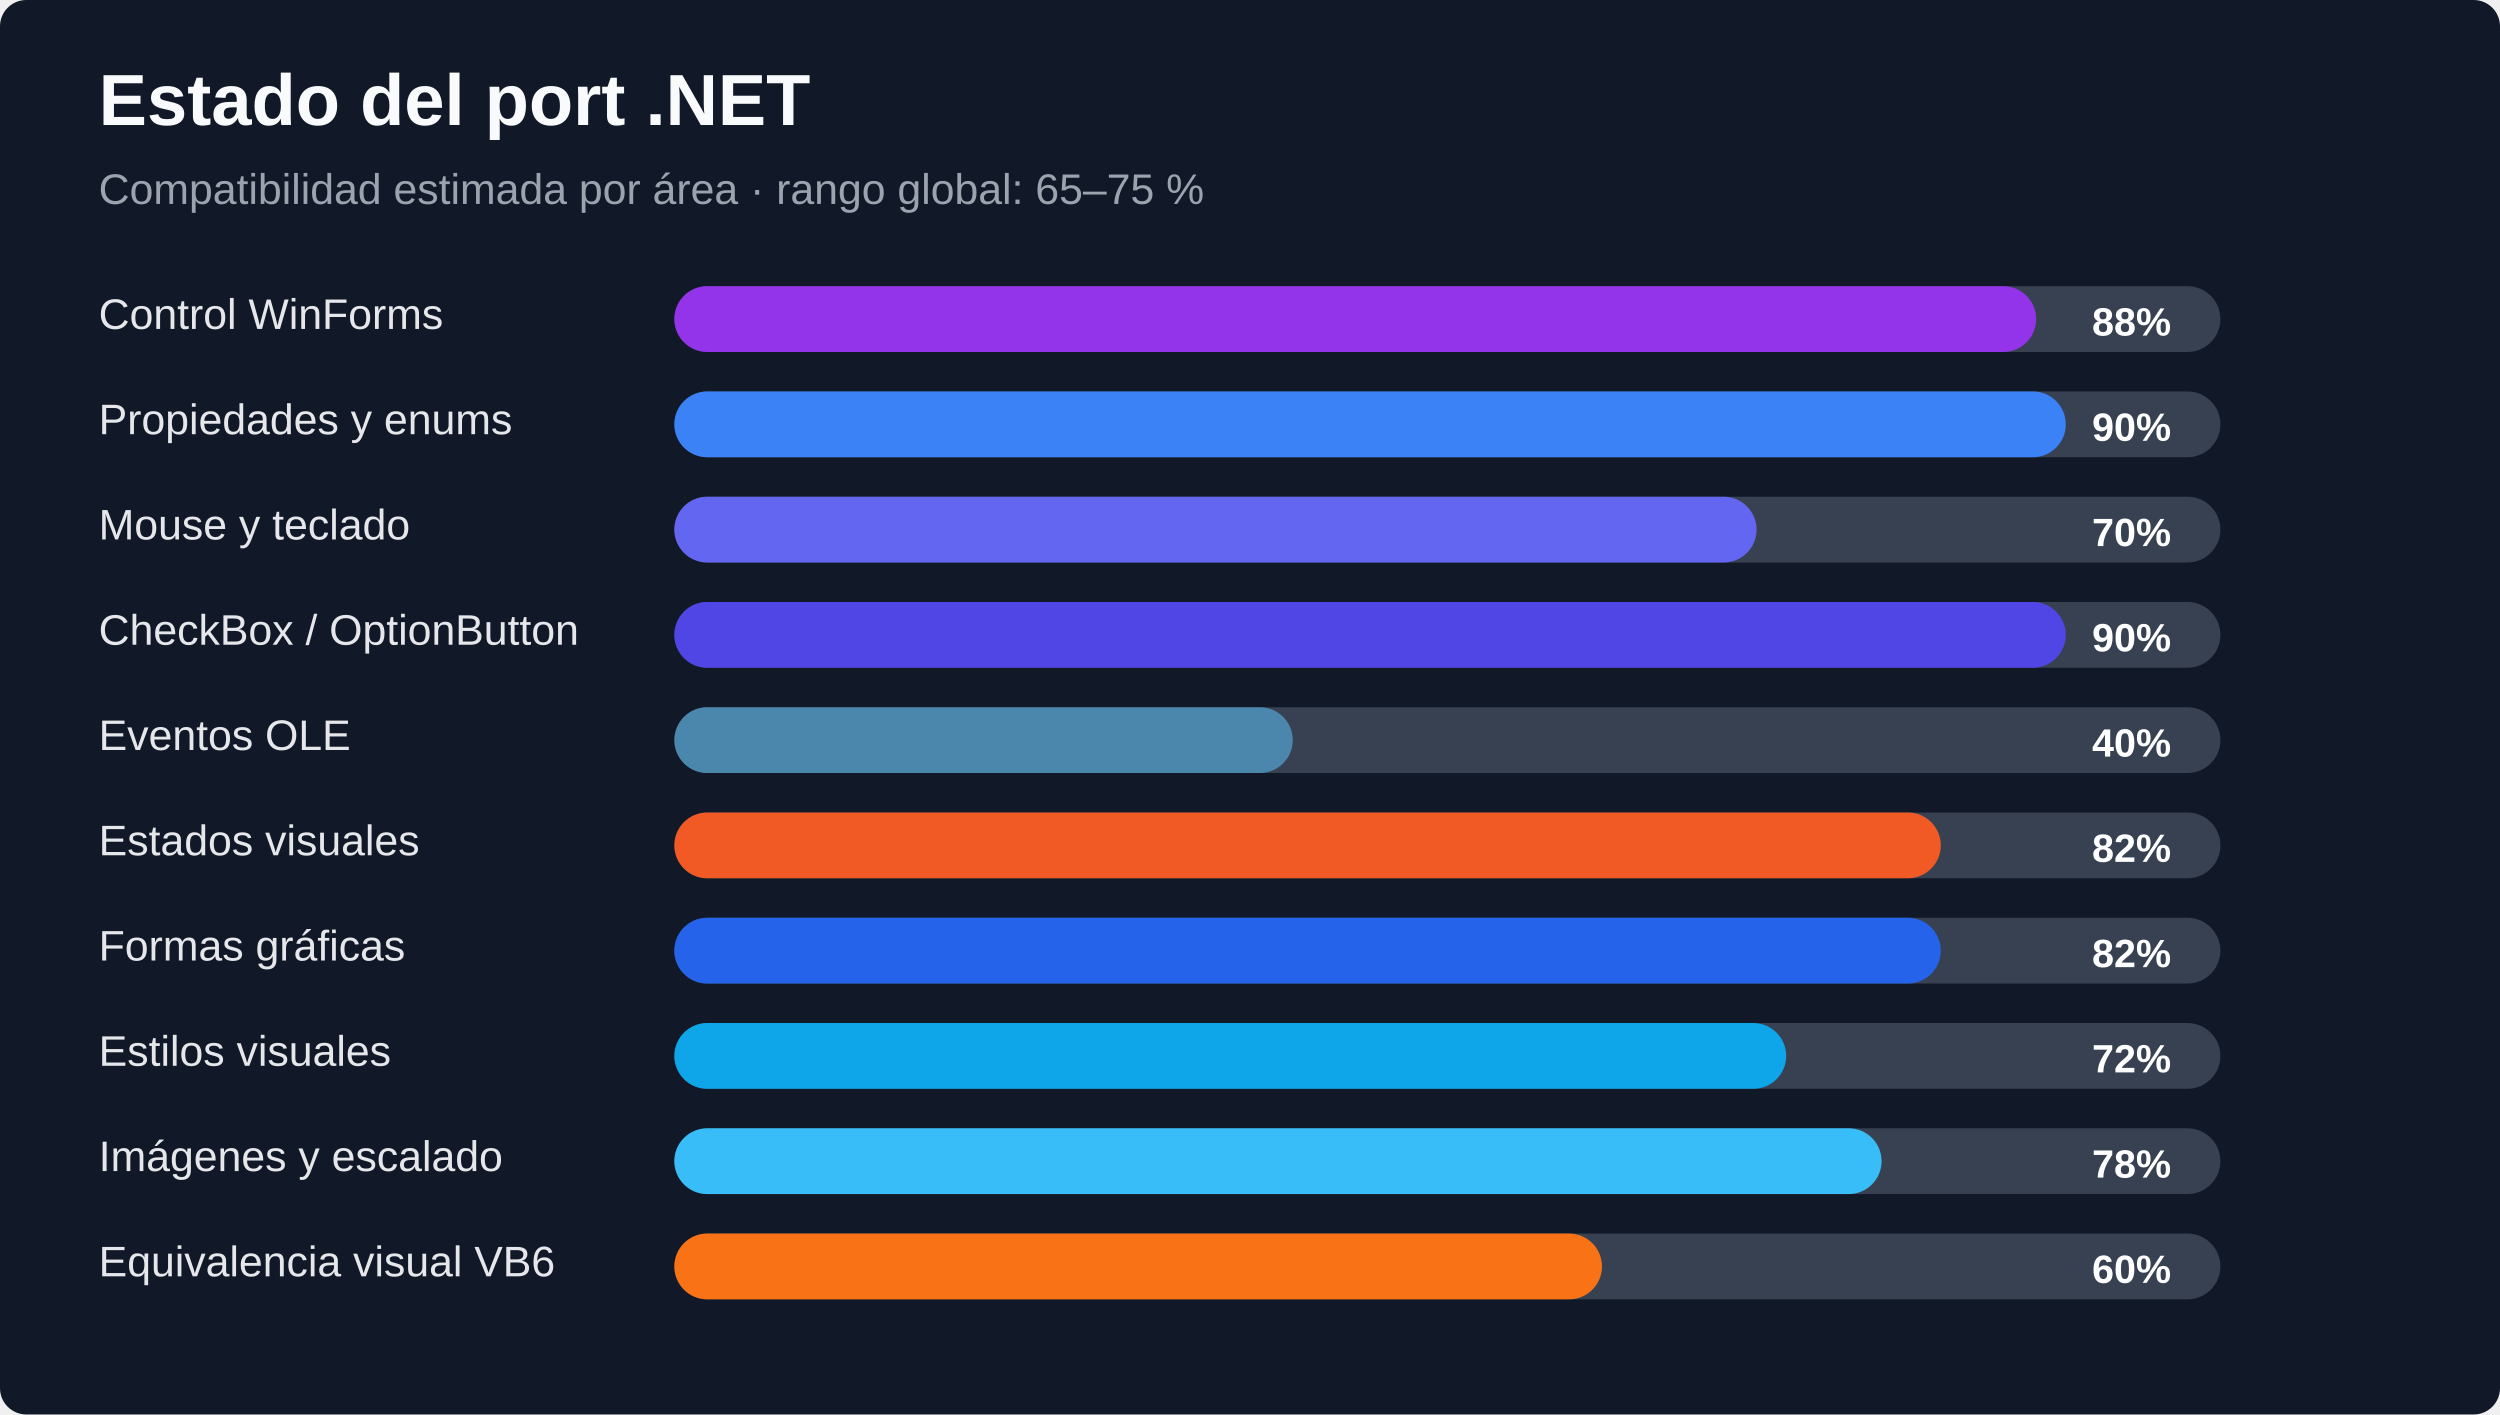
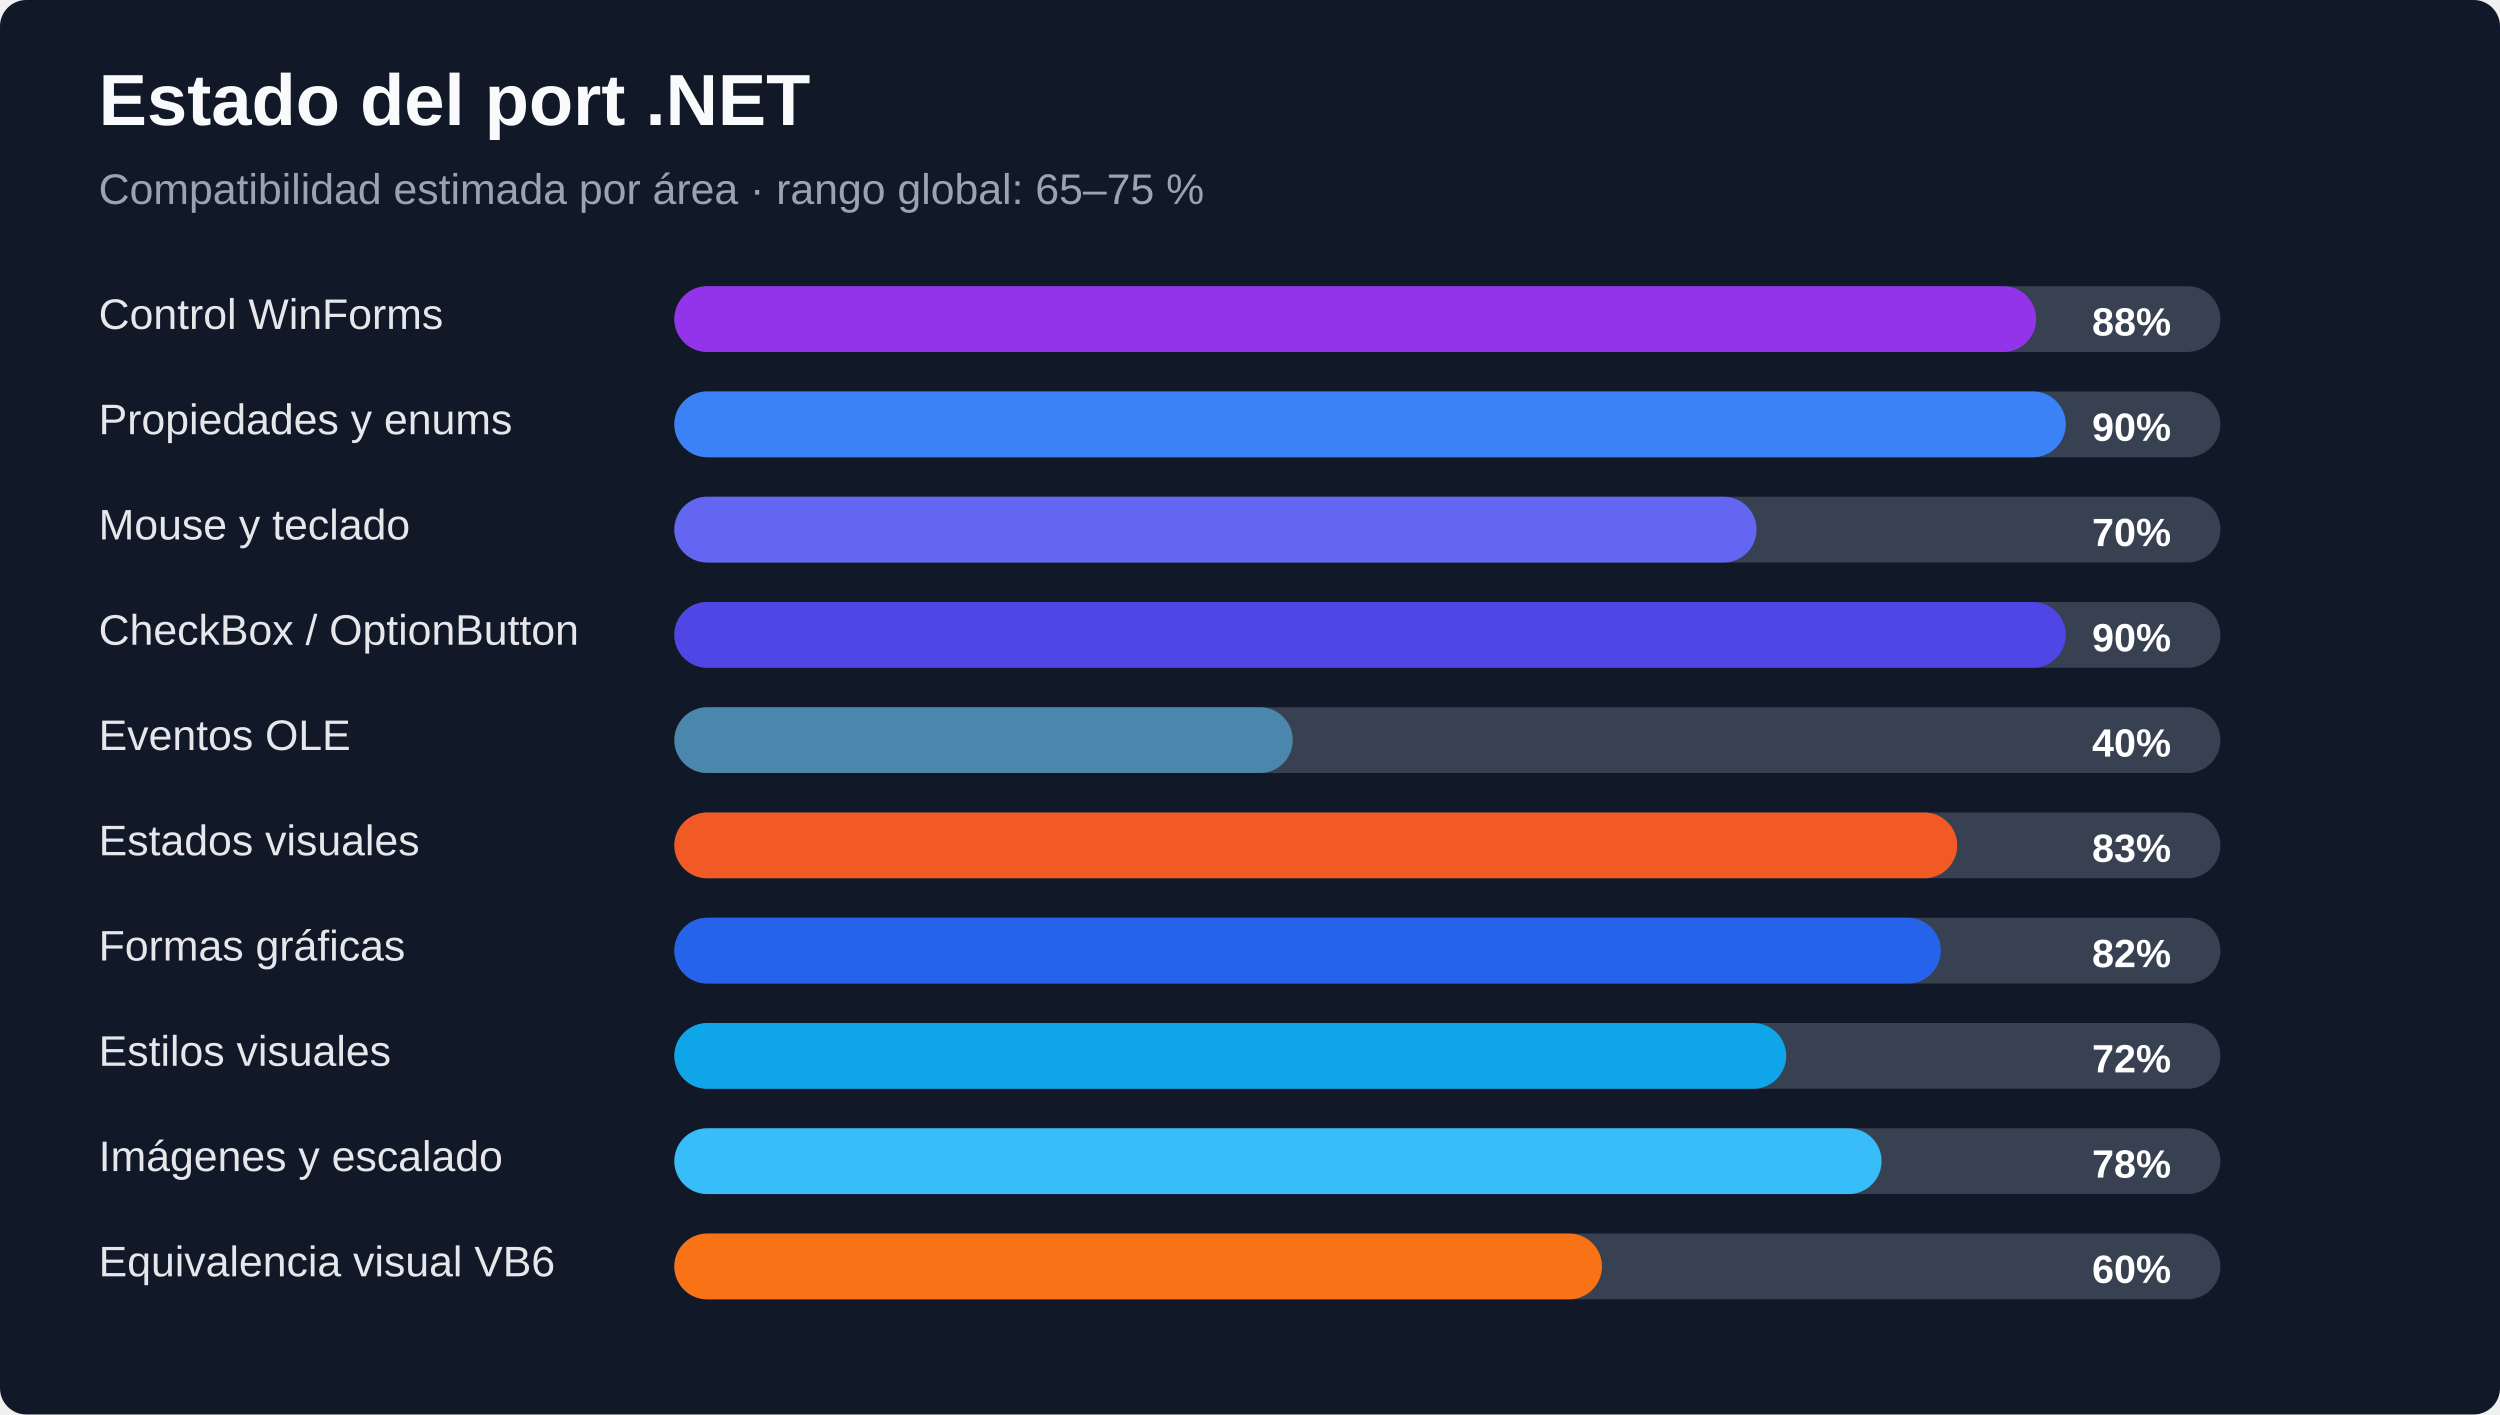
<svg xmlns="http://www.w3.org/2000/svg" width="760" height="430" viewBox="0 0 760 430" role="img" aria-labelledby="title desc">
  <rect width="760" height="430" rx="8" fill="#111827" />
  <text x="30" y="38" fill="#f9fafb" font-family="Segoe UI,Arial,sans-serif" font-size="22" font-weight="700">Estado del port .NET</text>
  <text x="30" y="62" fill="#9ca3af" font-family="Segoe UI,Arial,sans-serif" font-size="13">Compatibilidad estimada por área · rango global: 65–75 %</text>
  <g font-family="Segoe UI,Arial,sans-serif" font-size="13" fill="#e5e7eb">
    <text x="30" y="100">Control WinForms</text>
    <text x="30" y="132">Propiedades y enums</text>
    <text x="30" y="164">Mouse y teclado</text>
    <text x="30" y="196">CheckBox / OptionButton</text>
    <text x="30" y="228">Eventos OLE</text>
    <text x="30" y="260">Estados visuales</text>
    <text x="30" y="292">Formas gráficas</text>
    <text x="30" y="324">Estilos visuales</text>
    <text x="30" y="356">Imágenes y escalado</text>
    <text x="30" y="388">Equivalencia visual VB6</text>
  </g>
  <g fill="#374151">
    <rect x="205" y="87" width="470" height="20" rx="10" />
    <rect x="205" y="119" width="470" height="20" rx="10" />
    <rect x="205" y="151" width="470" height="20" rx="10" />
    <rect x="205" y="183" width="470" height="20" rx="10" />
    <rect x="205" y="215" width="470" height="20" rx="10" />
    <rect x="205" y="247" width="470" height="20" rx="10" />
    <rect x="205" y="279" width="470" height="20" rx="10" />
    <rect x="205" y="311" width="470" height="20" rx="10" />
    <rect x="205" y="343" width="470" height="20" rx="10" />
    <rect x="205" y="375" width="470" height="20" rx="10" />
  </g>
  <g>
    <rect x="205" y="87" width="414" height="20" rx="10" fill="#9333ea" />
    <rect x="205" y="119" width="423" height="20" rx="10" fill="#3b82f6" />
    <rect x="205" y="151" width="329" height="20" rx="10" fill="#6366f1" />
    <rect x="205" y="183" width="423" height="20" rx="10" fill="#4f46e5" />
    <rect x="205" y="215" width="188" height="20" rx="10" fill="#4b87ad" />
-     <rect x="205" y="247" width="385" height="20" rx="10" fill="#f15a24" />
+     <rect x="205" y="247" width="390" height="20" rx="10" fill="#f15a24" />
    <rect x="205" y="279" width="385" height="20" rx="10" fill="#2563eb" />
    <rect x="205" y="311" width="338" height="20" rx="10" fill="#0ea5e9" />
    <rect x="205" y="343" width="367" height="20" rx="10" fill="#38bdf8" />
    <rect x="205" y="375" width="282" height="20" rx="10" fill="#f97316" />
  </g>
  <g fill="#fff" font-family="Segoe UI,Arial,sans-serif" font-size="12" font-weight="700" text-anchor="end">
    <text x="660" y="102">88%</text>
    <text x="660" y="134">90%</text>
    <text x="660" y="166">70%</text>
    <text x="660" y="198">90%</text>
    <text x="660" y="230">40%</text>
-     <text x="660" y="262">82%</text>
+     <text x="660" y="262">83%</text>
    <text x="660" y="294">82%</text>
    <text x="660" y="326">72%</text>
    <text x="660" y="358">78%</text>
    <text x="660" y="390">60%</text>
  </g>
</svg>
